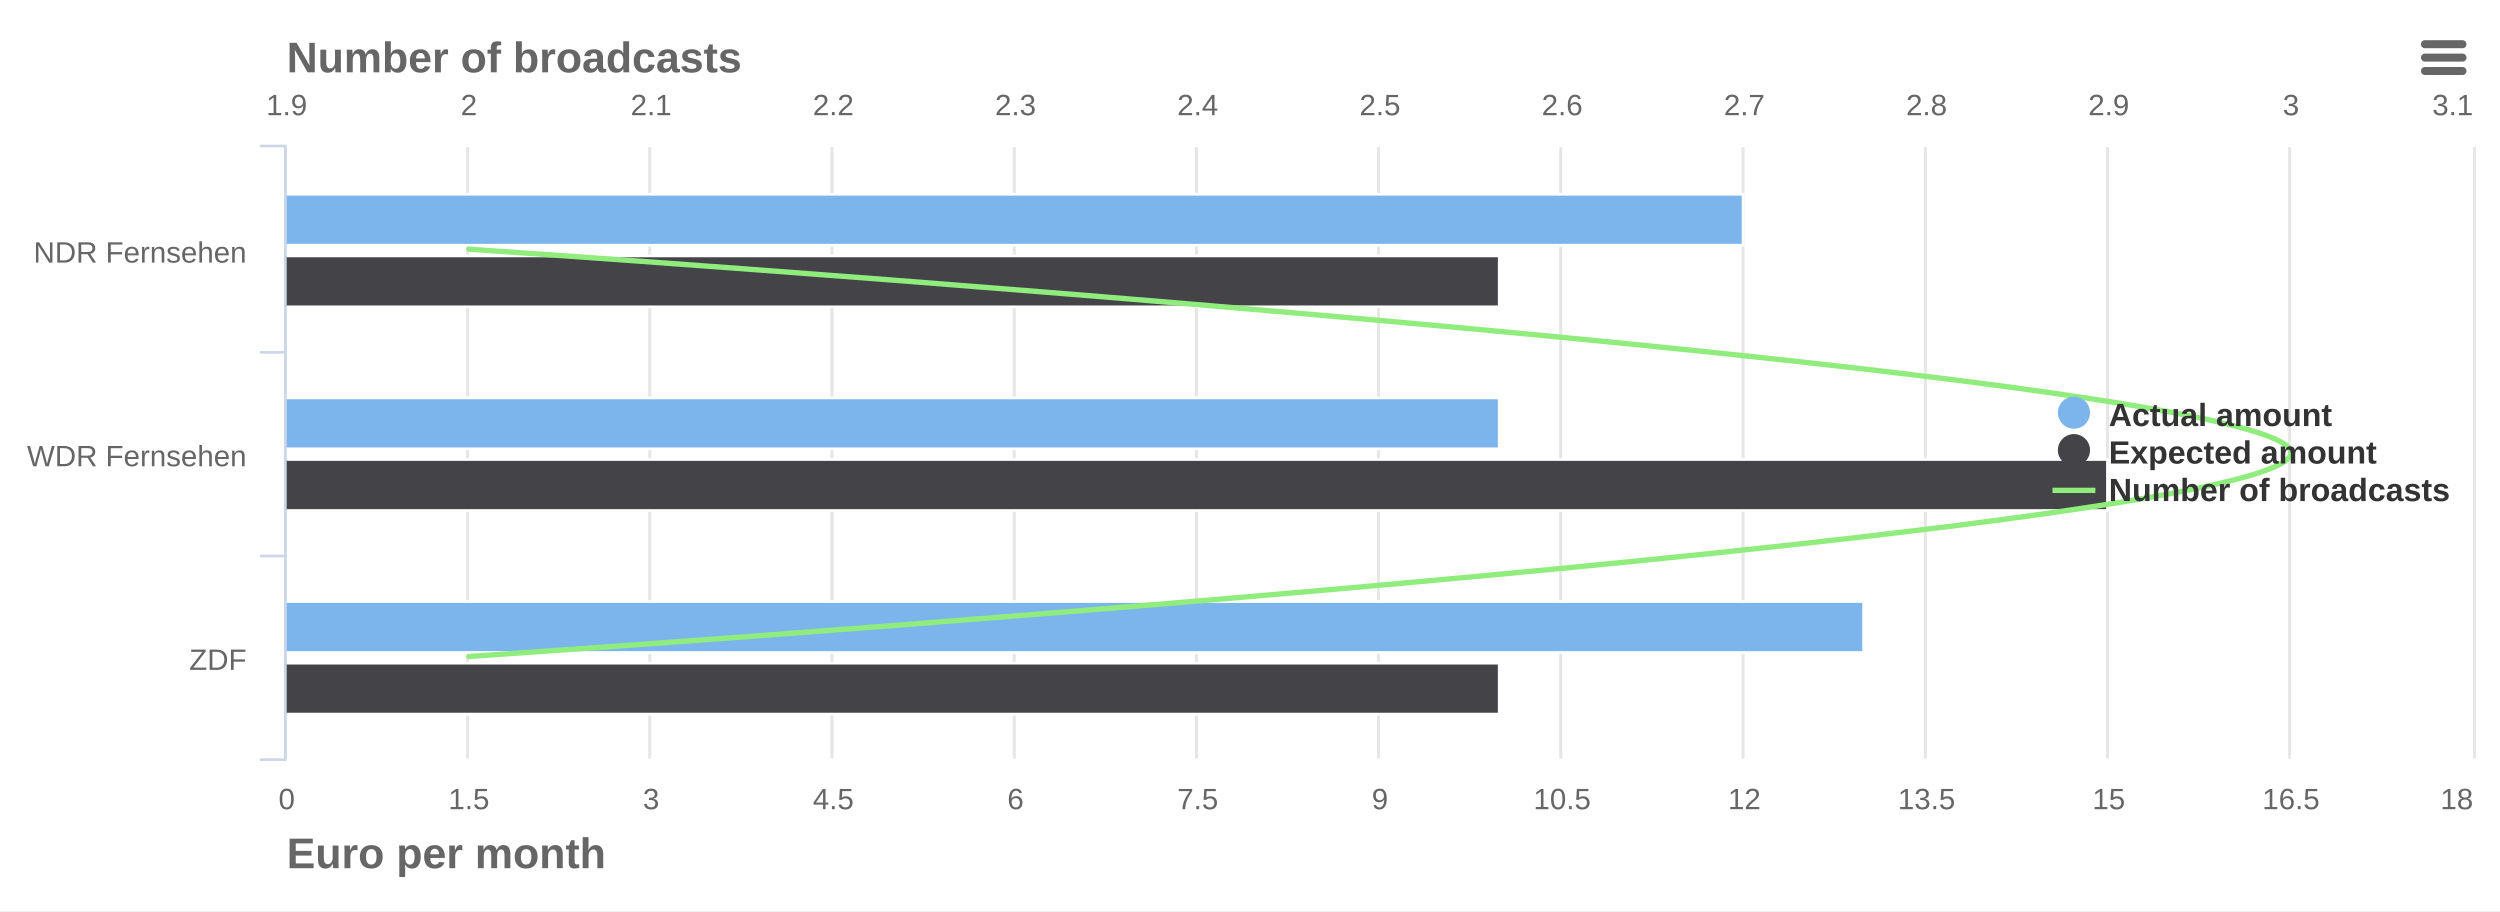
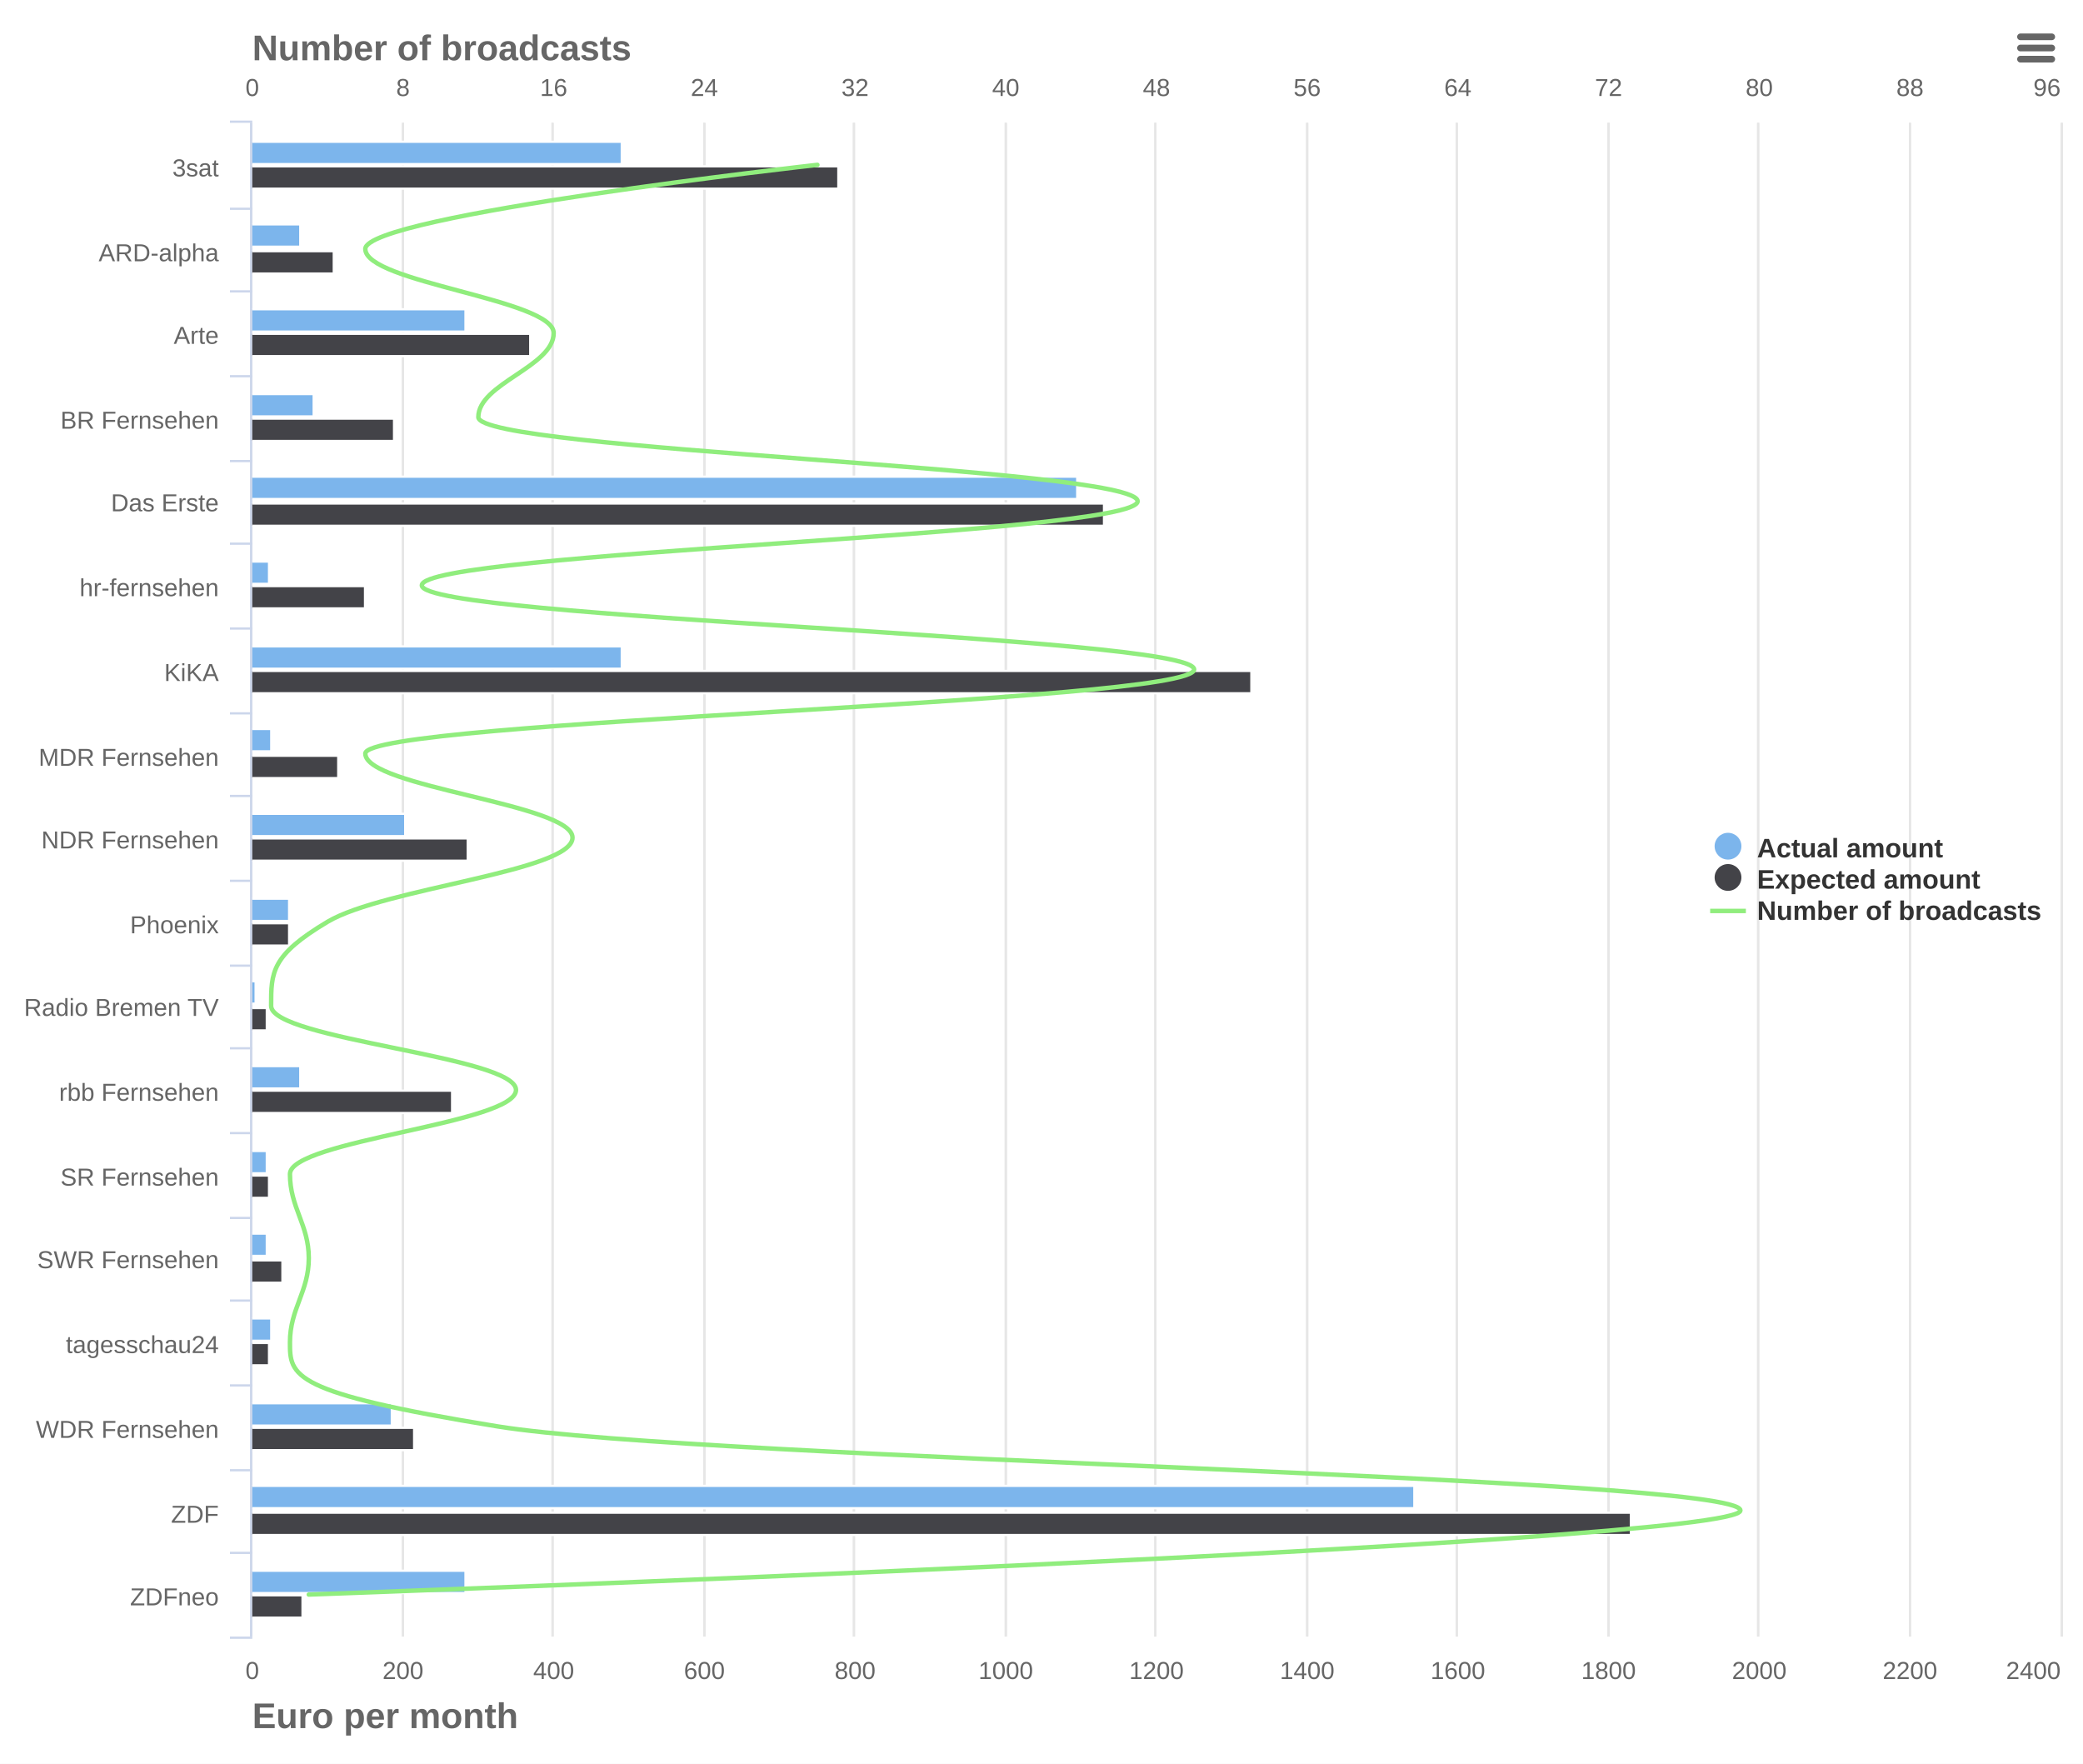
- <svg xmlns="http://www.w3.org/2000/svg" version="1.1" class="highcharts-root" style="font-family:&quot;Lucida Grande&quot;, &quot;Lucida Sans Unicode&quot;, Arial, Helvetica, sans-serif;font-size:12px;" width="933" height="340" viewBox="0 0 933 340">
+ <svg xmlns="http://www.w3.org/2000/svg" version="1.1" class="highcharts-root" style="font-family:&quot;Lucida Grande&quot;, &quot;Lucida Sans Unicode&quot;, Arial, Helvetica, sans-serif;font-size:12px;" width="933" height="790" viewBox="0 0 933 790">
  <defs>
-     <clipPath id="highcharts-v671jc0-3">
-       <rect x="0" y="0" width="228" height="816" fill="none" />
+     <clipPath id="highcharts-bch1ktf-1">
+       <rect x="0" y="0" width="678" height="810" fill="none" />
    </clipPath>
  </defs>
-   <rect fill="#ffffff" class="highcharts-background" x="0" y="0" width="933" height="340" rx="0" ry="0" />
-   <rect fill="none" class="highcharts-plot-background" x="107" y="55" width="816" height="228" />
+   <rect fill="#ffffff" class="highcharts-background" x="0" y="0" width="933" height="790" rx="0" ry="0" />
+   <rect fill="none" class="highcharts-plot-background" x="113" y="55" width="810" height="678" />
  <g class="highcharts-grid highcharts-xaxis-grid ">
-     <path fill="none" class="highcharts-grid-line" d="M 107 131.5 L 923 131.5" opacity="1" />
-     <path fill="none" class="highcharts-grid-line" d="M 107 207.5 L 923 207.5" opacity="1" />
-     <path fill="none" class="highcharts-grid-line" d="M 107 283.5 L 923 283.5" opacity="1" />
-     <path fill="none" class="highcharts-grid-line" d="M 107 55.5 L 923 55.5" opacity="1" />
+     <path fill="none" class="highcharts-grid-line" d="M 113 93.5 L 923 93.5" opacity="1" />
+     <path fill="none" class="highcharts-grid-line" d="M 113 130.5 L 923 130.5" opacity="1" />
+     <path fill="none" class="highcharts-grid-line" d="M 113 168.5 L 923 168.5" opacity="1" />
+     <path fill="none" class="highcharts-grid-line" d="M 113 206.5 L 923 206.5" opacity="1" />
+     <path fill="none" class="highcharts-grid-line" d="M 113 243.5 L 923 243.5" opacity="1" />
+     <path fill="none" class="highcharts-grid-line" d="M 113 281.5 L 923 281.5" opacity="1" />
+     <path fill="none" class="highcharts-grid-line" d="M 113 319.5 L 923 319.5" opacity="1" />
+     <path fill="none" class="highcharts-grid-line" d="M 113 356.5 L 923 356.5" opacity="1" />
+     <path fill="none" class="highcharts-grid-line" d="M 113 394.5 L 923 394.5" opacity="1" />
+     <path fill="none" class="highcharts-grid-line" d="M 113 432.5 L 923 432.5" opacity="1" />
+     <path fill="none" class="highcharts-grid-line" d="M 113 469.5 L 923 469.5" opacity="1" />
+     <path fill="none" class="highcharts-grid-line" d="M 113 507.5 L 923 507.5" opacity="1" />
+     <path fill="none" class="highcharts-grid-line" d="M 113 545.5 L 923 545.5" opacity="1" />
+     <path fill="none" class="highcharts-grid-line" d="M 113 582.5 L 923 582.5" opacity="1" />
+     <path fill="none" class="highcharts-grid-line" d="M 113 620.5 L 923 620.5" opacity="1" />
+     <path fill="none" class="highcharts-grid-line" d="M 113 658.5 L 923 658.5" opacity="1" />
+     <path fill="none" class="highcharts-grid-line" d="M 113 695.5 L 923 695.5" opacity="1" />
+     <path fill="none" class="highcharts-grid-line" d="M 113 733.5 L 923 733.5" opacity="1" />
+     <path fill="none" class="highcharts-grid-line" d="M 113 55.5 L 923 55.5" opacity="1" />
  </g>
  <g class="highcharts-grid highcharts-yaxis-grid ">
-     <path fill="none" stroke="#e6e6e6" stroke-width="1" class="highcharts-grid-line" d="M 106.5 55 L 106.5 283" opacity="1" />
-     <path fill="none" stroke="#e6e6e6" stroke-width="1" class="highcharts-grid-line" d="M 174.5 55 L 174.5 283" opacity="1" />
-     <path fill="none" stroke="#e6e6e6" stroke-width="1" class="highcharts-grid-line" d="M 242.5 55 L 242.5 283" opacity="1" />
-     <path fill="none" stroke="#e6e6e6" stroke-width="1" class="highcharts-grid-line" d="M 310.5 55 L 310.5 283" opacity="1" />
-     <path fill="none" stroke="#e6e6e6" stroke-width="1" class="highcharts-grid-line" d="M 378.5 55 L 378.5 283" opacity="1" />
-     <path fill="none" stroke="#e6e6e6" stroke-width="1" class="highcharts-grid-line" d="M 446.5 55 L 446.5 283" opacity="1" />
-     <path fill="none" stroke="#e6e6e6" stroke-width="1" class="highcharts-grid-line" d="M 514.5 55 L 514.5 283" opacity="1" />
-     <path fill="none" stroke="#e6e6e6" stroke-width="1" class="highcharts-grid-line" d="M 582.5 55 L 582.5 283" opacity="1" />
-     <path fill="none" stroke="#e6e6e6" stroke-width="1" class="highcharts-grid-line" d="M 650.5 55 L 650.5 283" opacity="1" />
-     <path fill="none" stroke="#e6e6e6" stroke-width="1" class="highcharts-grid-line" d="M 718.5 55 L 718.5 283" opacity="1" />
-     <path fill="none" stroke="#e6e6e6" stroke-width="1" class="highcharts-grid-line" d="M 786.5 55 L 786.5 283" opacity="1" />
-     <path fill="none" stroke="#e6e6e6" stroke-width="1" class="highcharts-grid-line" d="M 854.5 55 L 854.5 283" opacity="1" />
-     <path fill="none" stroke="#e6e6e6" stroke-width="1" class="highcharts-grid-line" d="M 923.5 55 L 923.5 283" opacity="1" />
+     <path fill="none" stroke="#e6e6e6" stroke-width="1" class="highcharts-grid-line" d="M 112.5 55 L 112.5 733" opacity="1" />
+     <path fill="none" stroke="#e6e6e6" stroke-width="1" class="highcharts-grid-line" d="M 180.5 55 L 180.5 733" opacity="1" />
+     <path fill="none" stroke="#e6e6e6" stroke-width="1" class="highcharts-grid-line" d="M 247.5 55 L 247.5 733" opacity="1" />
+     <path fill="none" stroke="#e6e6e6" stroke-width="1" class="highcharts-grid-line" d="M 315.5 55 L 315.5 733" opacity="1" />
+     <path fill="none" stroke="#e6e6e6" stroke-width="1" class="highcharts-grid-line" d="M 382.5 55 L 382.5 733" opacity="1" />
+     <path fill="none" stroke="#e6e6e6" stroke-width="1" class="highcharts-grid-line" d="M 450.5 55 L 450.5 733" opacity="1" />
+     <path fill="none" stroke="#e6e6e6" stroke-width="1" class="highcharts-grid-line" d="M 517.5 55 L 517.5 733" opacity="1" />
+     <path fill="none" stroke="#e6e6e6" stroke-width="1" class="highcharts-grid-line" d="M 585.5 55 L 585.5 733" opacity="1" />
+     <path fill="none" stroke="#e6e6e6" stroke-width="1" class="highcharts-grid-line" d="M 652.5 55 L 652.5 733" opacity="1" />
+     <path fill="none" stroke="#e6e6e6" stroke-width="1" class="highcharts-grid-line" d="M 720.5 55 L 720.5 733" opacity="1" />
+     <path fill="none" stroke="#e6e6e6" stroke-width="1" class="highcharts-grid-line" d="M 787.5 55 L 787.5 733" opacity="1" />
+     <path fill="none" stroke="#e6e6e6" stroke-width="1" class="highcharts-grid-line" d="M 855.5 55 L 855.5 733" opacity="1" />
+     <path fill="none" stroke="#e6e6e6" stroke-width="1" class="highcharts-grid-line" d="M 923.5 55 L 923.5 733" opacity="1" />
  </g>
  <g class="highcharts-grid highcharts-yaxis-grid ">
-     <path fill="none" stroke="#e6e6e6" stroke-width="1" class="highcharts-grid-line" d="M 106.5 55 L 106.5 283" opacity="1" />
-     <path fill="none" stroke="#e6e6e6" stroke-width="1" class="highcharts-grid-line" d="M 174.5 55 L 174.5 283" opacity="1" />
-     <path fill="none" stroke="#e6e6e6" stroke-width="1" class="highcharts-grid-line" d="M 242.5 55 L 242.5 283" opacity="1" />
-     <path fill="none" stroke="#e6e6e6" stroke-width="1" class="highcharts-grid-line" d="M 310.5 55 L 310.5 283" opacity="1" />
-     <path fill="none" stroke="#e6e6e6" stroke-width="1" class="highcharts-grid-line" d="M 378.5 55 L 378.5 283" opacity="1" />
-     <path fill="none" stroke="#e6e6e6" stroke-width="1" class="highcharts-grid-line" d="M 446.5 55 L 446.5 283" opacity="1" />
-     <path fill="none" stroke="#e6e6e6" stroke-width="1" class="highcharts-grid-line" d="M 514.5 55 L 514.5 283" opacity="1" />
-     <path fill="none" stroke="#e6e6e6" stroke-width="1" class="highcharts-grid-line" d="M 582.5 55 L 582.5 283" opacity="1" />
-     <path fill="none" stroke="#e6e6e6" stroke-width="1" class="highcharts-grid-line" d="M 650.5 55 L 650.5 283" opacity="1" />
-     <path fill="none" stroke="#e6e6e6" stroke-width="1" class="highcharts-grid-line" d="M 718.5 55 L 718.5 283" opacity="1" />
-     <path fill="none" stroke="#e6e6e6" stroke-width="1" class="highcharts-grid-line" d="M 786.5 55 L 786.5 283" opacity="1" />
-     <path fill="none" stroke="#e6e6e6" stroke-width="1" class="highcharts-grid-line" d="M 854.5 55 L 854.5 283" opacity="1" />
-     <path fill="none" stroke="#e6e6e6" stroke-width="1" class="highcharts-grid-line" d="M 923.5 55 L 923.5 283" opacity="1" />
-   </g>
-   <rect fill="none" class="highcharts-plot-border" x="107" y="55" width="816" height="228" />
+     <path fill="none" stroke="#e6e6e6" stroke-width="1" class="highcharts-grid-line" d="M 112.5 55 L 112.5 733" opacity="1" />
+     <path fill="none" stroke="#e6e6e6" stroke-width="1" class="highcharts-grid-line" d="M 180.5 55 L 180.5 733" opacity="1" />
+     <path fill="none" stroke="#e6e6e6" stroke-width="1" class="highcharts-grid-line" d="M 247.5 55 L 247.5 733" opacity="1" />
+     <path fill="none" stroke="#e6e6e6" stroke-width="1" class="highcharts-grid-line" d="M 315.5 55 L 315.5 733" opacity="1" />
+     <path fill="none" stroke="#e6e6e6" stroke-width="1" class="highcharts-grid-line" d="M 382.5 55 L 382.5 733" opacity="1" />
+     <path fill="none" stroke="#e6e6e6" stroke-width="1" class="highcharts-grid-line" d="M 450.5 55 L 450.5 733" opacity="1" />
+     <path fill="none" stroke="#e6e6e6" stroke-width="1" class="highcharts-grid-line" d="M 517.5 55 L 517.5 733" opacity="1" />
+     <path fill="none" stroke="#e6e6e6" stroke-width="1" class="highcharts-grid-line" d="M 585.5 55 L 585.5 733" opacity="1" />
+     <path fill="none" stroke="#e6e6e6" stroke-width="1" class="highcharts-grid-line" d="M 652.5 55 L 652.5 733" opacity="1" />
+     <path fill="none" stroke="#e6e6e6" stroke-width="1" class="highcharts-grid-line" d="M 720.5 55 L 720.5 733" opacity="1" />
+     <path fill="none" stroke="#e6e6e6" stroke-width="1" class="highcharts-grid-line" d="M 787.5 55 L 787.5 733" opacity="1" />
+     <path fill="none" stroke="#e6e6e6" stroke-width="1" class="highcharts-grid-line" d="M 855.5 55 L 855.5 733" opacity="1" />
+     <path fill="none" stroke="#e6e6e6" stroke-width="1" class="highcharts-grid-line" d="M 923.5 55 L 923.5 733" opacity="1" />
+   </g>
+   <rect fill="none" class="highcharts-plot-border" x="113" y="55" width="810" height="678" />
  <g class="highcharts-axis highcharts-xaxis ">
-     <path fill="none" class="highcharts-tick" stroke="#ccd6eb" stroke-width="1" d="M 107 131.5 L 97 131.5" opacity="1" />
-     <path fill="none" class="highcharts-tick" stroke="#ccd6eb" stroke-width="1" d="M 107 207.5 L 97 207.5" opacity="1" />
-     <path fill="none" class="highcharts-tick" stroke="#ccd6eb" stroke-width="1" d="M 107 283.5 L 97 283.5" opacity="1" />
-     <path fill="none" class="highcharts-tick" stroke="#ccd6eb" stroke-width="1" d="M 107 54.5 L 97 54.5" opacity="1" />
-     <path fill="none" class="highcharts-axis-line" stroke="#ccd6eb" stroke-width="1" d="M 106.5 55 L 106.5 283" />
+     <path fill="none" class="highcharts-tick" stroke="#ccd6eb" stroke-width="1" d="M 113 93.5 L 103 93.5" opacity="1" />
+     <path fill="none" class="highcharts-tick" stroke="#ccd6eb" stroke-width="1" d="M 113 130.5 L 103 130.5" opacity="1" />
+     <path fill="none" class="highcharts-tick" stroke="#ccd6eb" stroke-width="1" d="M 113 168.5 L 103 168.5" opacity="1" />
+     <path fill="none" class="highcharts-tick" stroke="#ccd6eb" stroke-width="1" d="M 113 206.5 L 103 206.5" opacity="1" />
+     <path fill="none" class="highcharts-tick" stroke="#ccd6eb" stroke-width="1" d="M 113 243.5 L 103 243.5" opacity="1" />
+     <path fill="none" class="highcharts-tick" stroke="#ccd6eb" stroke-width="1" d="M 113 281.5 L 103 281.5" opacity="1" />
+     <path fill="none" class="highcharts-tick" stroke="#ccd6eb" stroke-width="1" d="M 113 319.5 L 103 319.5" opacity="1" />
+     <path fill="none" class="highcharts-tick" stroke="#ccd6eb" stroke-width="1" d="M 113 356.5 L 103 356.5" opacity="1" />
+     <path fill="none" class="highcharts-tick" stroke="#ccd6eb" stroke-width="1" d="M 113 394.5 L 103 394.5" opacity="1" />
+     <path fill="none" class="highcharts-tick" stroke="#ccd6eb" stroke-width="1" d="M 113 432.5 L 103 432.5" opacity="1" />
+     <path fill="none" class="highcharts-tick" stroke="#ccd6eb" stroke-width="1" d="M 113 469.5 L 103 469.5" opacity="1" />
+     <path fill="none" class="highcharts-tick" stroke="#ccd6eb" stroke-width="1" d="M 113 507.5 L 103 507.5" opacity="1" />
+     <path fill="none" class="highcharts-tick" stroke="#ccd6eb" stroke-width="1" d="M 113 545.5 L 103 545.5" opacity="1" />
+     <path fill="none" class="highcharts-tick" stroke="#ccd6eb" stroke-width="1" d="M 113 582.5 L 103 582.5" opacity="1" />
+     <path fill="none" class="highcharts-tick" stroke="#ccd6eb" stroke-width="1" d="M 113 620.5 L 103 620.5" opacity="1" />
+     <path fill="none" class="highcharts-tick" stroke="#ccd6eb" stroke-width="1" d="M 113 658.5 L 103 658.5" opacity="1" />
+     <path fill="none" class="highcharts-tick" stroke="#ccd6eb" stroke-width="1" d="M 113 695.5 L 103 695.5" opacity="1" />
+     <path fill="none" class="highcharts-tick" stroke="#ccd6eb" stroke-width="1" d="M 113 733.5 L 103 733.5" opacity="1" />
+     <path fill="none" class="highcharts-tick" stroke="#ccd6eb" stroke-width="1" d="M 113 54.5 L 103 54.5" opacity="1" />
+     <path fill="none" class="highcharts-axis-line" stroke="#ccd6eb" stroke-width="1" d="M 112.5 55 L 112.5 733" />
  </g>
  <g class="highcharts-axis highcharts-yaxis ">
-     <text x="107" text-anchor="start" transform="translate(0,0)" class="highcharts-axis-title" style="color:#666666;font-weight:bold;font-size:16px;fill:#666666;" y="324">
+     <text x="113" text-anchor="start" transform="translate(0,0)" class="highcharts-axis-title" style="color:#666666;font-weight:bold;font-size:16px;fill:#666666;" y="774">
      <tspan>Euro per month</tspan>
    </text>
-     <path fill="none" class="highcharts-axis-line" d="M 107 283 L 923 283" />
+     <path fill="none" class="highcharts-axis-line" d="M 113 733 L 923 733" />
  </g>
  <g class="highcharts-axis highcharts-yaxis ">
-     <text x="107" text-anchor="start" transform="translate(0,0)" class="highcharts-axis-title" style="color:#666666;font-weight:bold;font-size:16px;fill:#666666;" y="27">
+     <text x="113" text-anchor="start" transform="translate(0,0)" class="highcharts-axis-title" style="color:#666666;font-weight:bold;font-size:16px;fill:#666666;" y="27">
      <tspan>Number of broadcasts</tspan>
    </text>
-     <path fill="none" class="highcharts-axis-line" d="M 107 55 L 923 55" />
+     <path fill="none" class="highcharts-axis-line" d="M 113 55 L 923 55" />
  </g>
  <g class="highcharts-series-group">
-     <g class="highcharts-series highcharts-series-0 highcharts-column-series highcharts-color-0 highcharts-tracker" transform="translate(923,283) rotate(90) scale(-1,1) scale(1 1)" clip-path="url(#highcharts-v671jc0-3)">
-       <rect x="191.5" y="272.5" width="19" height="544" fill="#7cb5ec" stroke="#ffffff" stroke-width="1" class="highcharts-point highcharts-color-0" />
-       <rect x="115.5" y="363.5" width="19" height="453" fill="#7cb5ec" stroke="#ffffff" stroke-width="1" class="highcharts-point highcharts-color-0" />
-       <rect x="39.5" y="227.5" width="19" height="589" fill="#7cb5ec" stroke="#ffffff" stroke-width="1" class="highcharts-point highcharts-color-0" />
+     <g class="highcharts-series highcharts-series-0 highcharts-column-series highcharts-color-0 highcharts-tracker" transform="translate(923,733) rotate(90) scale(-1,1) scale(1 1)" clip-path="url(#highcharts-bch1ktf-1)">
+       <rect x="659.5" y="644.5" width="10" height="166" fill="#7cb5ec" stroke="#ffffff" stroke-width="1" class="highcharts-point highcharts-color-0" />
+       <rect x="622.5" y="788.5" width="10" height="22" fill="#7cb5ec" stroke="#ffffff" stroke-width="1" class="highcharts-point highcharts-color-0" />
+       <rect x="584.5" y="714.5" width="10" height="96" fill="#7cb5ec" stroke="#ffffff" stroke-width="1" class="highcharts-point highcharts-color-0" />
+       <rect x="546.5" y="782.5" width="10" height="28" fill="#7cb5ec" stroke="#ffffff" stroke-width="1" class="highcharts-point highcharts-color-0" />
+       <rect x="509.5" y="440.5" width="10" height="370" fill="#7cb5ec" stroke="#ffffff" stroke-width="1" class="highcharts-point highcharts-color-0" />
+       <rect x="471.5" y="802.5" width="10" height="8" fill="#7cb5ec" stroke="#ffffff" stroke-width="1" class="highcharts-point highcharts-color-0" />
+       <rect x="433.5" y="644.5" width="10" height="166" fill="#7cb5ec" stroke="#ffffff" stroke-width="1" class="highcharts-point highcharts-color-0" />
+       <rect x="396.5" y="801.5" width="10" height="9" fill="#7cb5ec" stroke="#ffffff" stroke-width="1" class="highcharts-point highcharts-color-0" />
+       <rect x="358.5" y="741.5" width="10" height="69" fill="#7cb5ec" stroke="#ffffff" stroke-width="1" class="highcharts-point highcharts-color-0" />
+       <rect x="320.5" y="793.5" width="10" height="17" fill="#7cb5ec" stroke="#ffffff" stroke-width="1" class="highcharts-point highcharts-color-0" />
+       <rect x="283.5" y="808.5" width="10" height="2" fill="#7cb5ec" stroke="#ffffff" stroke-width="1" class="highcharts-point highcharts-color-0" />
+       <rect x="245.5" y="788.5" width="10" height="22" fill="#7cb5ec" stroke="#ffffff" stroke-width="1" class="highcharts-point highcharts-color-0" />
+       <rect x="207.5" y="803.5" width="10" height="7" fill="#7cb5ec" stroke="#ffffff" stroke-width="1" class="highcharts-point highcharts-color-0" />
+       <rect x="170.5" y="803.5" width="10" height="7" fill="#7cb5ec" stroke="#ffffff" stroke-width="1" class="highcharts-point highcharts-color-0" />
+       <rect x="132.5" y="801.5" width="10" height="9" fill="#7cb5ec" stroke="#ffffff" stroke-width="1" class="highcharts-point highcharts-color-0" />
+       <rect x="94.5" y="747.5" width="10" height="63" fill="#7cb5ec" stroke="#ffffff" stroke-width="1" class="highcharts-point highcharts-color-0" />
+       <rect x="57.5" y="289.5" width="10" height="521" fill="#7cb5ec" stroke="#ffffff" stroke-width="1" class="highcharts-point highcharts-color-0" />
+       <rect x="19.5" y="714.5" width="10" height="96" fill="#7cb5ec" stroke="#ffffff" stroke-width="1" class="highcharts-point highcharts-color-0" />
    </g>
-     <g class="highcharts-markers highcharts-series-0 highcharts-column-series highcharts-color-0 " transform="translate(923,283) rotate(90) scale(-1,1) scale(1 1)" clip-path="none" />
-     <g class="highcharts-series highcharts-series-1 highcharts-column-series highcharts-color-1 highcharts-tracker" transform="translate(923,283) rotate(90) scale(-1,1) scale(1 1)" clip-path="url(#highcharts-v671jc0-3)">
-       <rect x="168.5" y="363.5" width="19" height="453" fill="#434348" stroke="#ffffff" stroke-width="1" class="highcharts-point highcharts-color-1" />
-       <rect x="92.5" y="136.5" width="19" height="680" fill="#434348" stroke="#ffffff" stroke-width="1" class="highcharts-point highcharts-color-1" />
-       <rect x="16.5" y="363.5" width="19" height="453" fill="#434348" stroke="#ffffff" stroke-width="1" class="highcharts-point highcharts-color-1" />
+     <g class="highcharts-markers highcharts-series-0 highcharts-column-series highcharts-color-0 " transform="translate(923,733) rotate(90) scale(-1,1) scale(1 1)" clip-path="none" />
+     <g class="highcharts-series highcharts-series-1 highcharts-column-series highcharts-color-1 highcharts-tracker" transform="translate(923,733) rotate(90) scale(-1,1) scale(1 1)" clip-path="url(#highcharts-bch1ktf-1)">
+       <rect x="648.5" y="547.5" width="10" height="263" fill="#434348" stroke="#ffffff" stroke-width="1" class="highcharts-point highcharts-color-1" />
+       <rect x="610.5" y="773.5" width="10" height="37" fill="#434348" stroke="#ffffff" stroke-width="1" class="highcharts-point highcharts-color-1" />
+       <rect x="573.5" y="685.5" width="10" height="125" fill="#434348" stroke="#ffffff" stroke-width="1" class="highcharts-point highcharts-color-1" />
+       <rect x="535.5" y="746.5" width="10" height="64" fill="#434348" stroke="#ffffff" stroke-width="1" class="highcharts-point highcharts-color-1" />
+       <rect x="497.5" y="428.5" width="10" height="382" fill="#434348" stroke="#ffffff" stroke-width="1" class="highcharts-point highcharts-color-1" />
+       <rect x="460.5" y="759.5" width="10" height="51" fill="#434348" stroke="#ffffff" stroke-width="1" class="highcharts-point highcharts-color-1" />
+       <rect x="422.5" y="362.5" width="10" height="448" fill="#434348" stroke="#ffffff" stroke-width="1" class="highcharts-point highcharts-color-1" />
+       <rect x="384.5" y="771.5" width="10" height="39" fill="#434348" stroke="#ffffff" stroke-width="1" class="highcharts-point highcharts-color-1" />
+       <rect x="347.5" y="713.5" width="10" height="97" fill="#434348" stroke="#ffffff" stroke-width="1" class="highcharts-point highcharts-color-1" />
+       <rect x="309.5" y="793.5" width="10" height="17" fill="#434348" stroke="#ffffff" stroke-width="1" class="highcharts-point highcharts-color-1" />
+       <rect x="271.5" y="803.5" width="10" height="7" fill="#434348" stroke="#ffffff" stroke-width="1" class="highcharts-point highcharts-color-1" />
+       <rect x="234.5" y="720.5" width="10" height="90" fill="#434348" stroke="#ffffff" stroke-width="1" class="highcharts-point highcharts-color-1" />
+       <rect x="196.5" y="802.5" width="10" height="8" fill="#434348" stroke="#ffffff" stroke-width="1" class="highcharts-point highcharts-color-1" />
+       <rect x="158.5" y="796.5" width="10" height="14" fill="#434348" stroke="#ffffff" stroke-width="1" class="highcharts-point highcharts-color-1" />
+       <rect x="121.5" y="802.5" width="10" height="8" fill="#434348" stroke="#ffffff" stroke-width="1" class="highcharts-point highcharts-color-1" />
+       <rect x="83.5" y="737.5" width="10" height="73" fill="#434348" stroke="#ffffff" stroke-width="1" class="highcharts-point highcharts-color-1" />
+       <rect x="45.5" y="192.5" width="10" height="618" fill="#434348" stroke="#ffffff" stroke-width="1" class="highcharts-point highcharts-color-1" />
+       <rect x="8.5" y="787.5" width="10" height="23" fill="#434348" stroke="#ffffff" stroke-width="1" class="highcharts-point highcharts-color-1" />
    </g>
-     <g class="highcharts-markers highcharts-series-1 highcharts-column-series highcharts-color-1 " transform="translate(923,283) rotate(90) scale(-1,1) scale(1 1)" clip-path="none" />
-     <g class="highcharts-series highcharts-series-2 highcharts-spline-series highcharts-color-2 " transform="translate(923,283) rotate(90) scale(-1,1) scale(1 1)" clip-path="url(#highcharts-v671jc0-3)">
-       <path fill="none" d="M 190 748 C 190 748 144.4 68 114 68 C 83.6 68 38 748 38 748" class="highcharts-graph" stroke="#90ed7d" stroke-width="2" stroke-linejoin="round" stroke-linecap="round" />
-       <path fill="none" d="M 180 748 L 190 748 C 190 748 144.4 68 114 68 C 83.6 68 38 748 38 748 L 48 748" stroke-linejoin="round" visibility="visible" stroke="rgba(192,192,192,0)" stroke-width="22" class="highcharts-tracker" />
+     <g class="highcharts-markers highcharts-series-1 highcharts-column-series highcharts-color-1 " transform="translate(923,733) rotate(90) scale(-1,1) scale(1 1)" clip-path="none" />
+     <g class="highcharts-series highcharts-series-2 highcharts-spline-series highcharts-color-2 " transform="translate(923,733) rotate(90) scale(-1,1) scale(1 1)" clip-path="url(#highcharts-bch1ktf-1)">
+       <path fill="none" d="M 659.167 556.875 C 659.167 556.875 636.567 759.375 621.5 759.375 C 606.433 759.375 598.9 675 583.833 675 C 568.767 675 561.233 708.75 546.167 708.75 C 531.1 708.75 523.567 413.438 508.5 413.438 C 493.433 413.438 485.9 734.062 470.833 734.062 C 455.767 734.062 448.233 388.125 433.167 388.125 C 418.1 388.125 410.567 759.375 395.5 759.375 C 380.433 759.375 372.9 666.562 357.833 666.562 C 342.767 666.562 335.233 750.938 320.167 776.25 C 305.1 801.562 297.567 801.562 282.5 801.562 C 267.433 801.562 259.9 691.875 244.833 691.875 C 229.767 691.875 222.233 793.125 207.167 793.125 C 192.1 793.125 184.567 784.688 169.5 784.688 C 154.433 784.688 146.9 793.125 131.833 793.125 C 116.767 793.125 109.233 793.125 94.167 700.312 C 79.1 607.5 71.567 143.438 56.5 143.438 C 41.433 143.438 18.833 784.688 18.833 784.688" class="highcharts-graph" stroke="#90ed7d" stroke-width="2" stroke-linejoin="round" stroke-linecap="round" />
+       <path fill="none" d="M 649.167 556.875 L 659.167 556.875 C 659.167 556.875 636.567 759.375 621.5 759.375 C 606.433 759.375 598.9 675 583.833 675 C 568.767 675 561.233 708.75 546.167 708.75 C 531.1 708.75 523.567 413.438 508.5 413.438 C 493.433 413.438 485.9 734.062 470.833 734.062 C 455.767 734.062 448.233 388.125 433.167 388.125 C 418.1 388.125 410.567 759.375 395.5 759.375 C 380.433 759.375 372.9 666.562 357.833 666.562 C 342.767 666.562 335.233 750.938 320.167 776.25 C 305.1 801.562 297.567 801.562 282.5 801.562 C 267.433 801.562 259.9 691.875 244.833 691.875 C 229.767 691.875 222.233 793.125 207.167 793.125 C 192.1 793.125 184.567 784.688 169.5 784.688 C 154.433 784.688 146.9 793.125 131.833 793.125 C 116.767 793.125 109.233 793.125 94.167 700.312 C 79.1 607.5 71.567 143.438 56.5 143.438 C 41.433 143.438 18.833 784.688 18.833 784.688 L 28.833 784.688" stroke-linejoin="round" visibility="visible" stroke="rgba(192,192,192,0)" stroke-width="22" class="highcharts-tracker" />
    </g>
-     <g class="highcharts-markers highcharts-series-2 highcharts-spline-series highcharts-color-2 highcharts-tracker" transform="translate(923,283) rotate(90) scale(-1,1) scale(1 1)" />
+     <g class="highcharts-markers highcharts-series-2 highcharts-spline-series highcharts-color-2 highcharts-tracker" transform="translate(923,733) rotate(90) scale(-1,1) scale(1 1)" />
  </g>
  <g class="highcharts-button highcharts-contextbutton" style="cursor:pointer;" stroke-linecap="round" transform="translate(899,10)">
    <rect fill="#ffffff" class=" highcharts-button-box" x="0.5" y="0.5" width="24" height="22" rx="2" ry="2" stroke="none" stroke-width="1" />
    <path fill="#666666" d="M 6 6.5 L 20 6.5 M 6 11.5 L 20 11.5 M 6 16.5 L 20 16.5" class="highcharts-button-symbol" stroke="#666666" stroke-width="3" />
    <text x="0" style="font-weight:normal;color:#333333;fill:#333333;" y="12" />
  </g>
-   <g class="highcharts-legend" transform="translate(758,141)">
+   <text x="467" text-anchor="middle" class="highcharts-title" style="color:#333333;font-size:18px;fill:#333333;" y="24" />
+   <text x="467" text-anchor="middle" class="highcharts-subtitle" style="color:#666666;fill:#666666;" y="24" />
+   <g class="highcharts-legend" transform="translate(758,366)">
    <rect fill="none" class="highcharts-legend-box" rx="0" ry="0" x="0" y="0" width="164" height="53" visibility="visible" />
    <g>
      <g>
        <g class="highcharts-legend-item highcharts-column-series highcharts-color-0 highcharts-series-0" transform="translate(8,3)">
          <text x="21" style="color:#333333;font-size:12px;font-weight:bold;cursor:pointer;fill:#333333;" text-anchor="start" y="15">
            <tspan>Actual amount</tspan>
          </text>
          <rect x="2" y="4" width="12" height="12" fill="#7cb5ec" rx="6" ry="6" class="highcharts-point" />
        </g>
        <g class="highcharts-legend-item highcharts-column-series highcharts-color-1 highcharts-series-1" transform="translate(8,17)">
          <text x="21" y="15" style="color:#333333;font-size:12px;font-weight:bold;cursor:pointer;fill:#333333;" text-anchor="start">
            <tspan>Expected amount</tspan>
          </text>
          <rect x="2" y="4" width="12" height="12" fill="#434348" rx="6" ry="6" class="highcharts-point" />
        </g>
        <g class="highcharts-legend-item highcharts-spline-series highcharts-color-2 highcharts-series-2" transform="translate(8,31)">
          <path fill="none" d="M 0 11 L 16 11" class="highcharts-graph" stroke="#90ed7d" stroke-width="2" />
          <text x="21" y="15" style="color:#333333;font-size:12px;font-weight:bold;cursor:pointer;fill:#333333;" text-anchor="start">
            <tspan>Number of broadcasts</tspan>
          </text>
        </g>
      </g>
    </g>
  </g>
  <g class="highcharts-axis-labels highcharts-xaxis-labels ">
-     <text x="92" style="color:#666666;cursor:default;font-size:11px;fill:#666666;" text-anchor="end" transform="translate(0,0)" y="98" opacity="1">
+     <text x="98" style="color:#666666;cursor:default;font-size:11px;fill:#666666;" text-anchor="end" transform="translate(0,0)" y="79" opacity="1">
+       <tspan>3sat</tspan>
+     </text>
+     <text x="98" style="color:#666666;cursor:default;font-size:11px;fill:#666666;" text-anchor="end" transform="translate(0,0)" y="117" opacity="1">
+       <tspan>ARD-alpha</tspan>
+     </text>
+     <text x="98" style="color:#666666;cursor:default;font-size:11px;fill:#666666;" text-anchor="end" transform="translate(0,0)" y="154" opacity="1">
+       <tspan>Arte</tspan>
+     </text>
+     <text x="98" style="color:#666666;cursor:default;font-size:11px;fill:#666666;" text-anchor="end" transform="translate(0,0)" y="192" opacity="1">
+       <tspan>BR Fernsehen</tspan>
+     </text>
+     <text x="98" style="color:#666666;cursor:default;font-size:11px;fill:#666666;" text-anchor="end" transform="translate(0,0)" y="229" opacity="1">
+       <tspan>Das Erste</tspan>
+     </text>
+     <text x="98" style="color:#666666;cursor:default;font-size:11px;fill:#666666;" text-anchor="end" transform="translate(0,0)" y="267" opacity="1">
+       <tspan>hr-fernsehen</tspan>
+     </text>
+     <text x="98" style="color:#666666;cursor:default;font-size:11px;fill:#666666;" text-anchor="end" transform="translate(0,0)" y="305" opacity="1">
+       <tspan>KiKA</tspan>
+     </text>
+     <text x="98" style="color:#666666;cursor:default;font-size:11px;fill:#666666;" text-anchor="end" transform="translate(0,0)" y="343" opacity="1">
+       <tspan>MDR Fernsehen</tspan>
+     </text>
+     <text x="98" style="color:#666666;cursor:default;font-size:11px;fill:#666666;" text-anchor="end" transform="translate(0,0)" y="380" opacity="1">
      <tspan>NDR Fernsehen</tspan>
    </text>
-     <text x="92" style="color:#666666;cursor:default;font-size:11px;fill:#666666;" text-anchor="end" transform="translate(0,0)" y="174" opacity="1">
+     <text x="98" style="color:#666666;cursor:default;font-size:11px;fill:#666666;" text-anchor="end" transform="translate(0,0)" y="418" opacity="1">
+       <tspan>Phoenix</tspan>
+     </text>
+     <text x="98" style="color:#666666;cursor:default;font-size:11px;fill:#666666;" text-anchor="end" transform="translate(0,0)" y="455" opacity="1">
+       <tspan>Radio Bremen TV</tspan>
+     </text>
+     <text x="98" style="color:#666666;cursor:default;font-size:11px;fill:#666666;" text-anchor="end" transform="translate(0,0)" y="493" opacity="1">
+       <tspan>rbb Fernsehen</tspan>
+     </text>
+     <text x="98" style="color:#666666;cursor:default;font-size:11px;fill:#666666;" text-anchor="end" transform="translate(0,0)" y="531" opacity="1">
+       <tspan>SR Fernsehen</tspan>
+     </text>
+     <text x="98" style="color:#666666;cursor:default;font-size:11px;fill:#666666;" text-anchor="end" transform="translate(0,0)" y="568" opacity="1">
+       <tspan>SWR Fernsehen</tspan>
+     </text>
+     <text x="98" style="color:#666666;cursor:default;font-size:11px;fill:#666666;" text-anchor="end" transform="translate(0,0)" y="606" opacity="1">
+       <tspan>tagesschau24</tspan>
+     </text>
+     <text x="98" style="color:#666666;cursor:default;font-size:11px;fill:#666666;" text-anchor="end" transform="translate(0,0)" y="644" opacity="1">
      <tspan>WDR Fernsehen</tspan>
    </text>
-     <text x="92" style="color:#666666;cursor:default;font-size:11px;fill:#666666;" text-anchor="end" transform="translate(0,0)" y="250" opacity="1">
+     <text x="98" style="color:#666666;cursor:default;font-size:11px;fill:#666666;" text-anchor="end" transform="translate(0,0)" y="682" opacity="1">
      <tspan>ZDF</tspan>
    </text>
+     <text x="98" style="color:#666666;cursor:default;font-size:11px;fill:#666666;" text-anchor="end" transform="translate(0,0)" y="719" opacity="1">
+       <tspan>ZDFneo</tspan>
+     </text>
  </g>
  <g class="highcharts-axis-labels highcharts-yaxis-labels ">
-     <text x="107" style="color:#666666;cursor:default;font-size:11px;fill:#666666;" text-anchor="middle" transform="translate(0,0)" y="302" opacity="1">
+     <text x="113" style="color:#666666;cursor:default;font-size:11px;fill:#666666;" text-anchor="middle" transform="translate(0,0)" y="752" opacity="1">
      <tspan>0</tspan>
    </text>
-     <text x="175" style="color:#666666;cursor:default;font-size:11px;fill:#666666;" text-anchor="middle" transform="translate(0,0)" y="302" opacity="1">
-       <tspan>1.5</tspan>
-     </text>
-     <text x="243" style="color:#666666;cursor:default;font-size:11px;fill:#666666;" text-anchor="middle" transform="translate(0,0)" y="302" opacity="1">
-       <tspan>3</tspan>
-     </text>
-     <text x="311" style="color:#666666;cursor:default;font-size:11px;fill:#666666;" text-anchor="middle" transform="translate(0,0)" y="302" opacity="1">
-       <tspan>4.5</tspan>
-     </text>
-     <text x="379" style="color:#666666;cursor:default;font-size:11px;fill:#666666;" text-anchor="middle" transform="translate(0,0)" y="302" opacity="1">
-       <tspan>6</tspan>
-     </text>
-     <text x="447" style="color:#666666;cursor:default;font-size:11px;fill:#666666;" text-anchor="middle" transform="translate(0,0)" y="302" opacity="1">
-       <tspan>7.5</tspan>
-     </text>
-     <text x="515" style="color:#666666;cursor:default;font-size:11px;fill:#666666;" text-anchor="middle" transform="translate(0,0)" y="302" opacity="1">
-       <tspan>9</tspan>
-     </text>
-     <text x="583" style="color:#666666;cursor:default;font-size:11px;fill:#666666;" text-anchor="middle" transform="translate(0,0)" y="302" opacity="1">
-       <tspan>10.5</tspan>
-     </text>
-     <text x="651" style="color:#666666;cursor:default;font-size:11px;fill:#666666;" text-anchor="middle" transform="translate(0,0)" y="302" opacity="1">
-       <tspan>12</tspan>
-     </text>
-     <text x="719" style="color:#666666;cursor:default;font-size:11px;fill:#666666;" text-anchor="middle" transform="translate(0,0)" y="302" opacity="1">
-       <tspan>13.5</tspan>
-     </text>
-     <text x="787" style="color:#666666;cursor:default;font-size:11px;fill:#666666;" text-anchor="middle" transform="translate(0,0)" y="302" opacity="1">
-       <tspan>15</tspan>
-     </text>
-     <text x="855" style="color:#666666;cursor:default;font-size:11px;fill:#666666;" text-anchor="middle" transform="translate(0,0)" y="302" opacity="1">
-       <tspan>16.5</tspan>
-     </text>
-     <text x="916.883" style="color:#666666;cursor:default;font-size:11px;fill:#666666;" text-anchor="middle" transform="translate(0,0)" y="302" opacity="1">
-       <tspan>18</tspan>
+     <text x="315.5" style="color:#666666;cursor:default;font-size:11px;fill:#666666;" text-anchor="middle" transform="translate(0,0)" y="752" opacity="1">
+       <tspan>600</tspan>
+     </text>
+     <text x="518" style="color:#666666;cursor:default;font-size:11px;fill:#666666;" text-anchor="middle" transform="translate(0,0)" y="752" opacity="1">
+       <tspan>1200</tspan>
+     </text>
+     <text x="720.5" style="color:#666666;cursor:default;font-size:11px;fill:#666666;" text-anchor="middle" transform="translate(0,0)" y="752" opacity="1">
+       <tspan>1800</tspan>
+     </text>
+     <text x="180.5" style="color:#666666;cursor:default;font-size:11px;fill:#666666;" text-anchor="middle" transform="translate(0,0)" y="752" opacity="1">
+       <tspan>200</tspan>
+     </text>
+     <text x="248" style="color:#666666;cursor:default;font-size:11px;fill:#666666;" text-anchor="middle" transform="translate(0,0)" y="752" opacity="1">
+       <tspan>400</tspan>
+     </text>
+     <text x="383" style="color:#666666;cursor:default;font-size:11px;fill:#666666;" text-anchor="middle" transform="translate(0,0)" y="752" opacity="1">
+       <tspan>800</tspan>
+     </text>
+     <text x="450.5" style="color:#666666;cursor:default;font-size:11px;fill:#666666;" text-anchor="middle" transform="translate(0,0)" y="752" opacity="1">
+       <tspan>1000</tspan>
+     </text>
+     <text x="585.5" style="color:#666666;cursor:default;font-size:11px;fill:#666666;" text-anchor="middle" transform="translate(0,0)" y="752" opacity="1">
+       <tspan>1400</tspan>
+     </text>
+     <text x="653" style="color:#666666;cursor:default;font-size:11px;fill:#666666;" text-anchor="middle" transform="translate(0,0)" y="752" opacity="1">
+       <tspan>1600</tspan>
+     </text>
+     <text x="788" style="color:#666666;cursor:default;font-size:11px;fill:#666666;" text-anchor="middle" transform="translate(0,0)" y="752" opacity="1">
+       <tspan>2000</tspan>
+     </text>
+     <text x="855.5" style="color:#666666;cursor:default;font-size:11px;fill:#666666;" text-anchor="middle" transform="translate(0,0)" y="752" opacity="1">
+       <tspan>2200</tspan>
+     </text>
+     <text x="910.766" style="color:#666666;cursor:default;font-size:11px;fill:#666666;" text-anchor="middle" transform="translate(0,0)" y="752" opacity="1">
+       <tspan>2400</tspan>
    </text>
  </g>
  <g class="highcharts-axis-labels highcharts-yaxis-labels ">
-     <text x="107" style="color:#666666;cursor:default;font-size:11px;fill:#666666;" text-anchor="middle" transform="translate(0,0)" y="43" opacity="1">
-       <tspan>1.9</tspan>
-     </text>
-     <text x="175" style="color:#666666;cursor:default;font-size:11px;fill:#666666;" text-anchor="middle" transform="translate(0,0)" y="43" opacity="1">
-       <tspan>2</tspan>
-     </text>
-     <text x="243" style="color:#666666;cursor:default;font-size:11px;fill:#666666;" text-anchor="middle" transform="translate(0,0)" y="43" opacity="1">
-       <tspan>2.1</tspan>
-     </text>
-     <text x="311" style="color:#666666;cursor:default;font-size:11px;fill:#666666;" text-anchor="middle" transform="translate(0,0)" y="43" opacity="1">
-       <tspan>2.2</tspan>
-     </text>
-     <text x="379" style="color:#666666;cursor:default;font-size:11px;fill:#666666;" text-anchor="middle" transform="translate(0,0)" y="43" opacity="1">
-       <tspan>2.3</tspan>
-     </text>
-     <text x="447" style="color:#666666;cursor:default;font-size:11px;fill:#666666;" text-anchor="middle" transform="translate(0,0)" y="43" opacity="1">
-       <tspan>2.4</tspan>
-     </text>
-     <text x="515" style="color:#666666;cursor:default;font-size:11px;fill:#666666;" text-anchor="middle" transform="translate(0,0)" y="43" opacity="1">
-       <tspan>2.5</tspan>
-     </text>
-     <text x="583" style="color:#666666;cursor:default;font-size:11px;fill:#666666;" text-anchor="middle" transform="translate(0,0)" y="43" opacity="1">
-       <tspan>2.6</tspan>
-     </text>
-     <text x="651" style="color:#666666;cursor:default;font-size:11px;fill:#666666;" text-anchor="middle" transform="translate(0,0)" y="43" opacity="1">
-       <tspan>2.7</tspan>
-     </text>
-     <text x="719" style="color:#666666;cursor:default;font-size:11px;fill:#666666;" text-anchor="middle" transform="translate(0,0)" y="43" opacity="1">
-       <tspan>2.8</tspan>
-     </text>
-     <text x="787" style="color:#666666;cursor:default;font-size:11px;fill:#666666;" text-anchor="middle" transform="translate(0,0)" y="43" opacity="1">
-       <tspan>2.9</tspan>
-     </text>
-     <text x="855" style="color:#666666;cursor:default;font-size:11px;fill:#666666;" text-anchor="middle" transform="translate(0,0)" y="43" opacity="1">
-       <tspan>3</tspan>
-     </text>
-     <text x="915.359" style="color:#666666;cursor:default;font-size:11px;fill:#666666;" text-anchor="middle" transform="translate(0,0)" y="43" opacity="1">
-       <tspan>3.1</tspan>
+     <text x="113" style="color:#666666;cursor:default;font-size:11px;fill:#666666;" text-anchor="middle" transform="translate(0,0)" y="43" opacity="1">
+       <tspan>0</tspan>
+     </text>
+     <text x="180.5" style="color:#666666;cursor:default;font-size:11px;fill:#666666;" text-anchor="middle" transform="translate(0,0)" y="43" opacity="1">
+       <tspan>8</tspan>
+     </text>
+     <text x="248" style="color:#666666;cursor:default;font-size:11px;fill:#666666;" text-anchor="middle" transform="translate(0,0)" y="43" opacity="1">
+       <tspan>16</tspan>
+     </text>
+     <text x="315.5" style="color:#666666;cursor:default;font-size:11px;fill:#666666;" text-anchor="middle" transform="translate(0,0)" y="43" opacity="1">
+       <tspan>24</tspan>
+     </text>
+     <text x="383" style="color:#666666;cursor:default;font-size:11px;fill:#666666;" text-anchor="middle" transform="translate(0,0)" y="43" opacity="1">
+       <tspan>32</tspan>
+     </text>
+     <text x="450.5" style="color:#666666;cursor:default;font-size:11px;fill:#666666;" text-anchor="middle" transform="translate(0,0)" y="43" opacity="1">
+       <tspan>40</tspan>
+     </text>
+     <text x="518" style="color:#666666;cursor:default;font-size:11px;fill:#666666;" text-anchor="middle" transform="translate(0,0)" y="43" opacity="1">
+       <tspan>48</tspan>
+     </text>
+     <text x="585.5" style="color:#666666;cursor:default;font-size:11px;fill:#666666;" text-anchor="middle" transform="translate(0,0)" y="43" opacity="1">
+       <tspan>56</tspan>
+     </text>
+     <text x="653" style="color:#666666;cursor:default;font-size:11px;fill:#666666;" text-anchor="middle" transform="translate(0,0)" y="43" opacity="1">
+       <tspan>64</tspan>
+     </text>
+     <text x="720.5" style="color:#666666;cursor:default;font-size:11px;fill:#666666;" text-anchor="middle" transform="translate(0,0)" y="43" opacity="1">
+       <tspan>72</tspan>
+     </text>
+     <text x="788" style="color:#666666;cursor:default;font-size:11px;fill:#666666;" text-anchor="middle" transform="translate(0,0)" y="43" opacity="1">
+       <tspan>80</tspan>
+     </text>
+     <text x="855.5" style="color:#666666;cursor:default;font-size:11px;fill:#666666;" text-anchor="middle" transform="translate(0,0)" y="43" opacity="1">
+       <tspan>88</tspan>
+     </text>
+     <text x="916.883" style="color:#666666;cursor:default;font-size:11px;fill:#666666;" text-anchor="middle" transform="translate(0,0)" y="43" opacity="1">
+       <tspan>96</tspan>
    </text>
  </g>
</svg>
